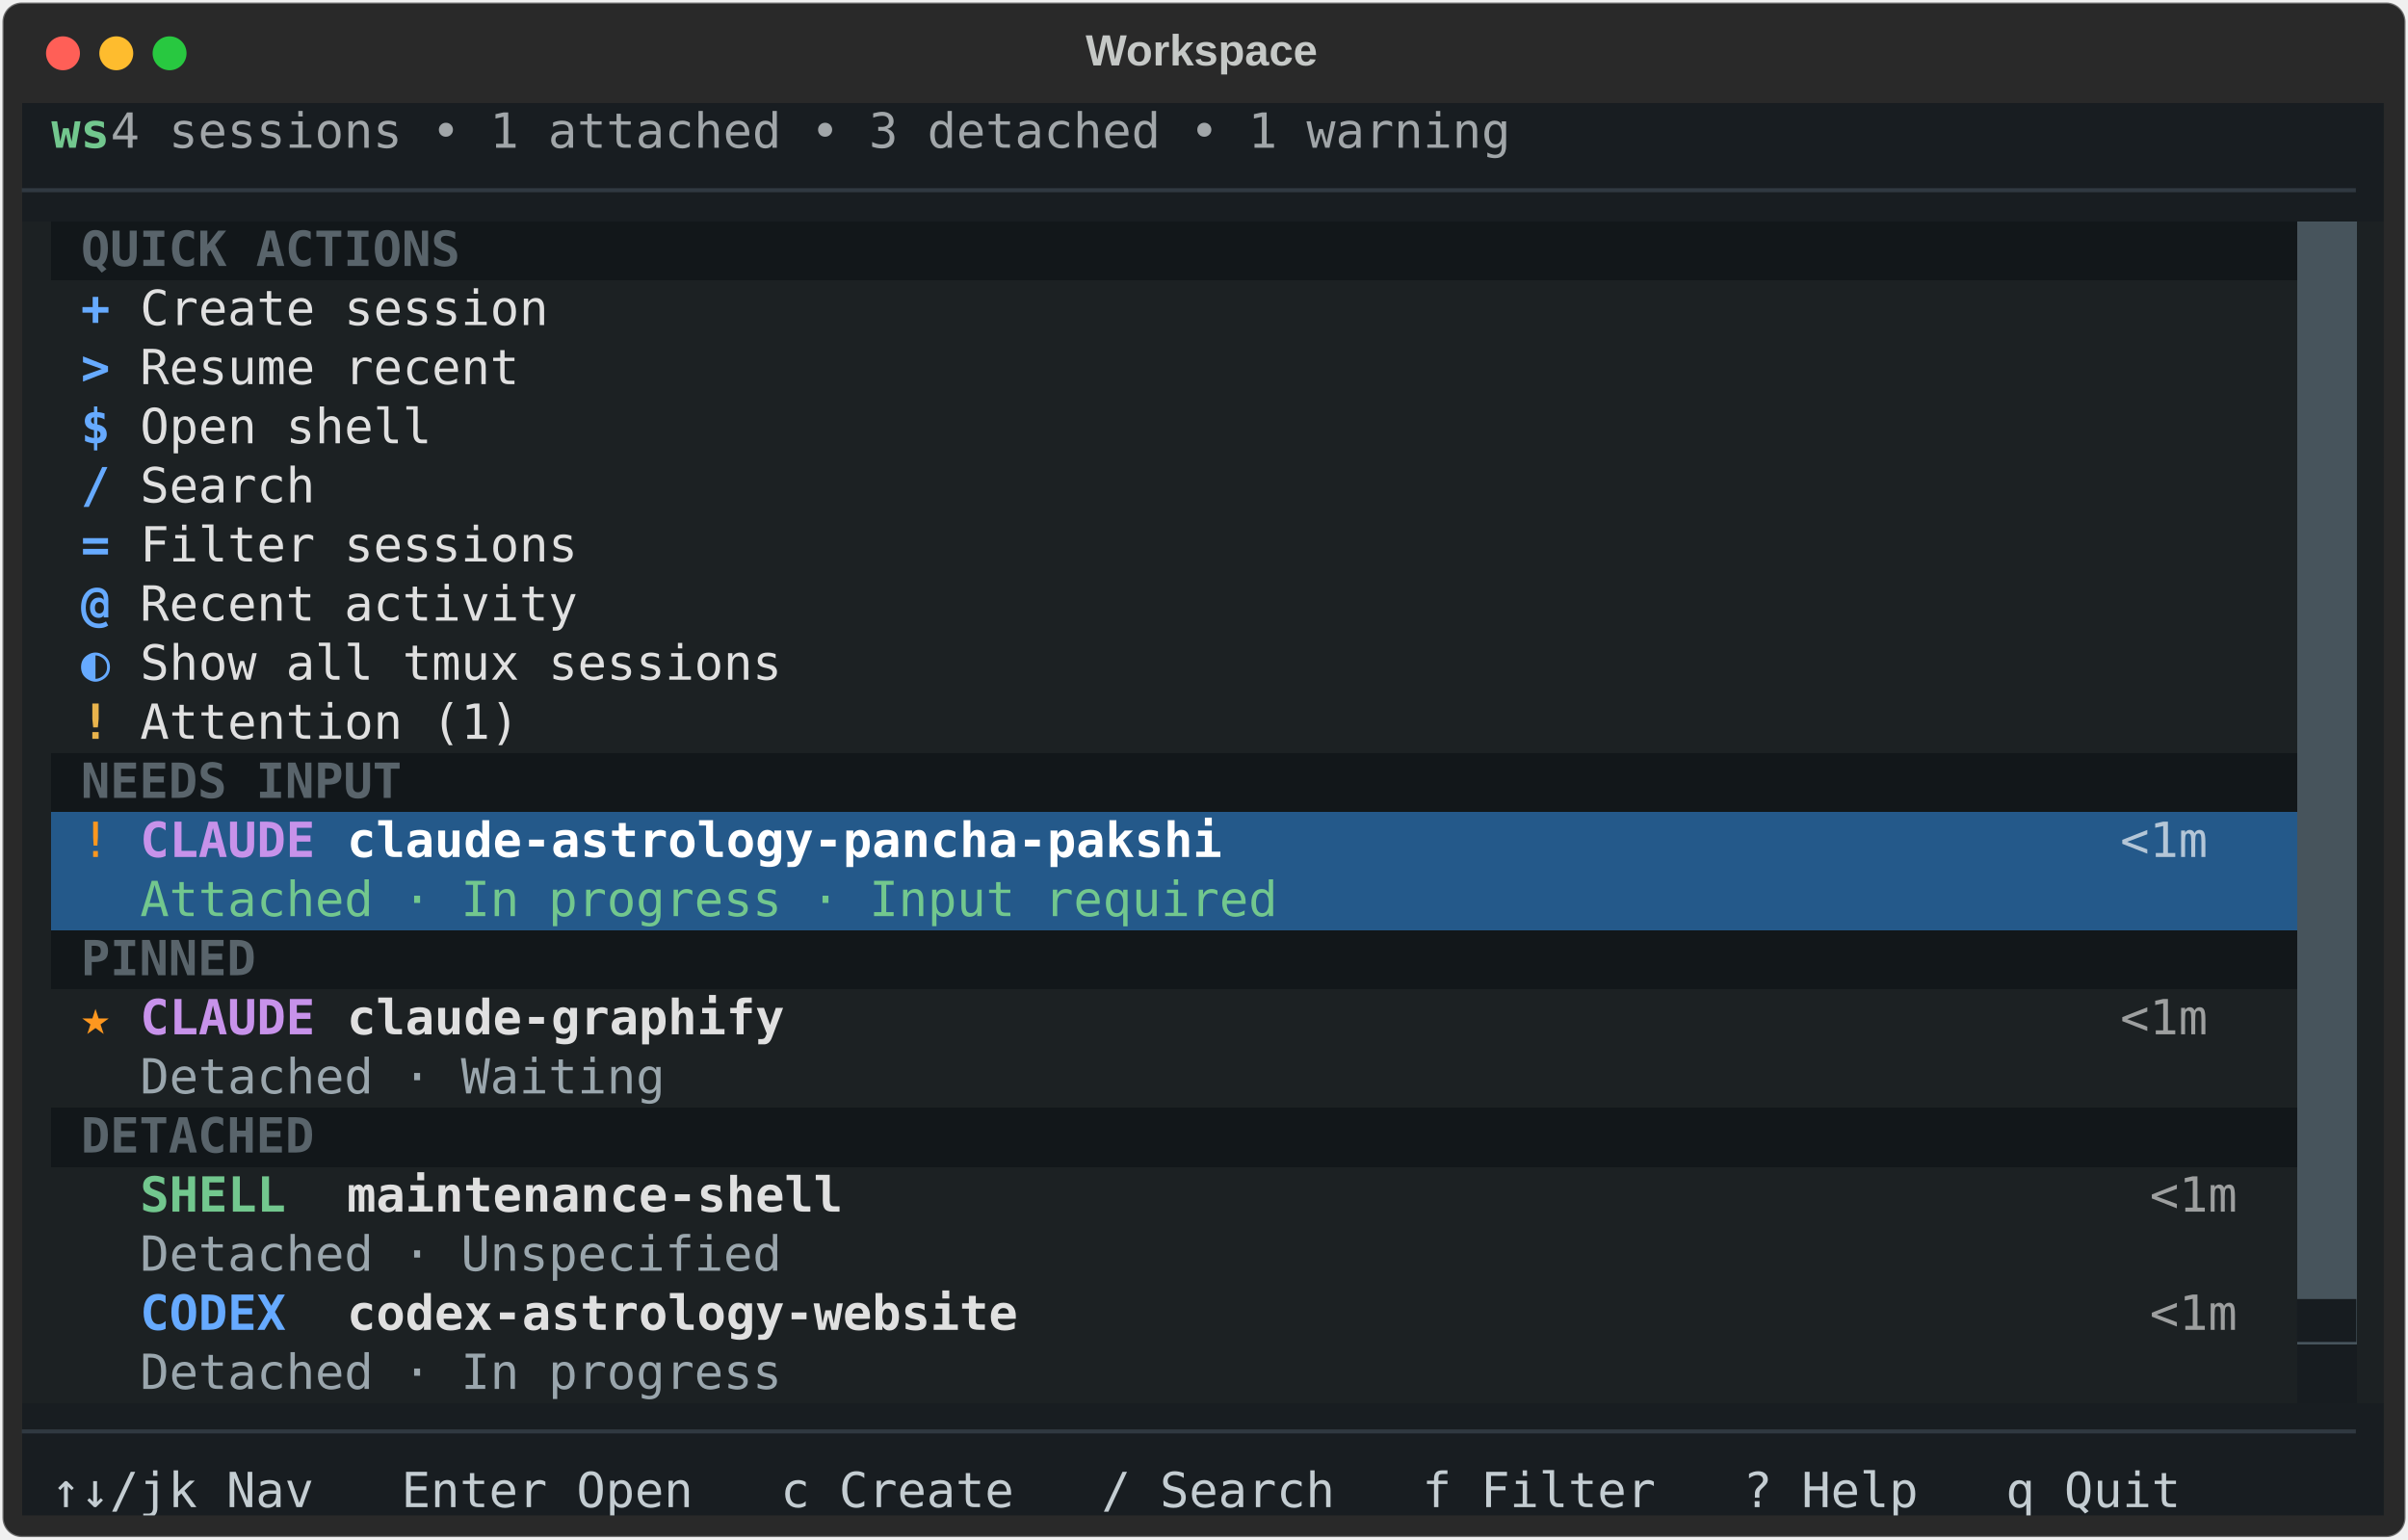
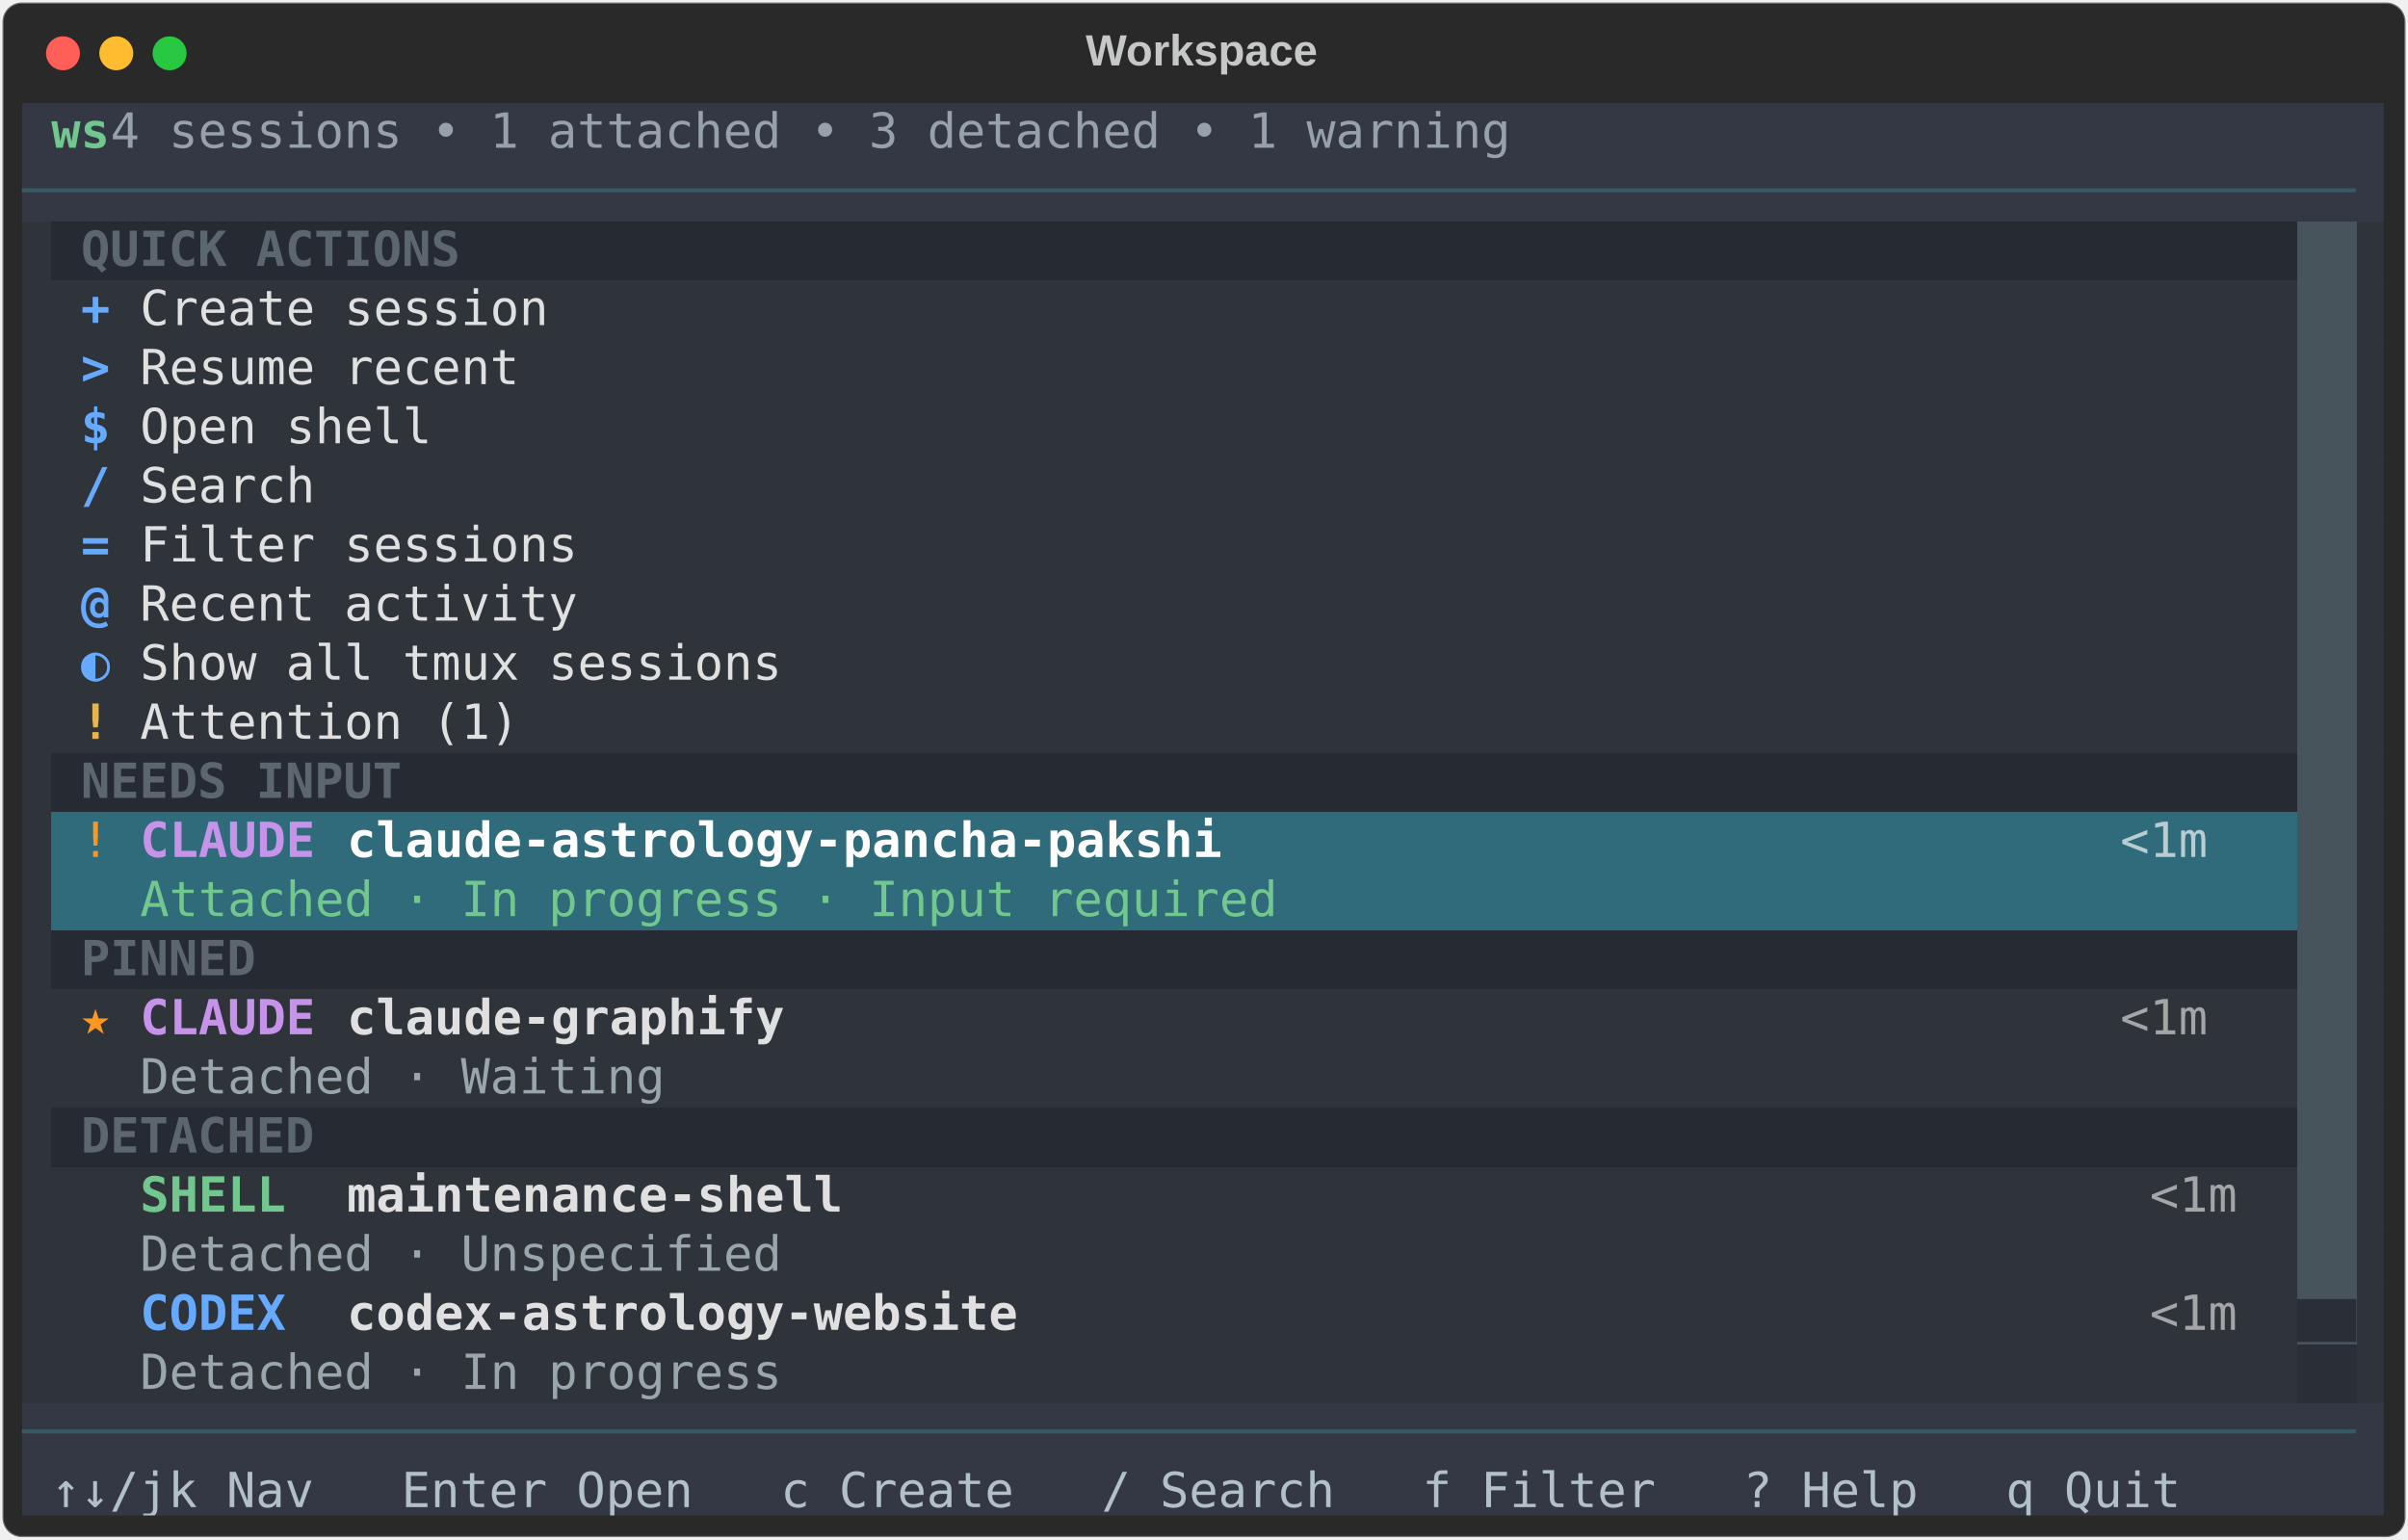
<svg xmlns="http://www.w3.org/2000/svg" class="rich-terminal" viewBox="0 0 994 635.6">
  <style>

    @font-face {
        font-family: "Fira Code";
        src: local("FiraCode-Regular"),
                url("https://cdnjs.cloudflare.com/ajax/libs/firacode/6.2.0/woff2/FiraCode-Regular.woff2") format("woff2"),
                url("https://cdnjs.cloudflare.com/ajax/libs/firacode/6.2.0/woff/FiraCode-Regular.woff") format("woff");
        font-style: normal;
        font-weight: 400;
    }
    @font-face {
        font-family: "Fira Code";
        src: local("FiraCode-Bold"),
                url("https://cdnjs.cloudflare.com/ajax/libs/firacode/6.2.0/woff2/FiraCode-Bold.woff2") format("woff2"),
                url("https://cdnjs.cloudflare.com/ajax/libs/firacode/6.2.0/woff/FiraCode-Bold.woff") format("woff");
        font-style: bold;
        font-weight: 700;
    }

    .terminal-matrix {
        font-family: Fira Code, monospace;
        font-size: 20px;
        line-height: 24.4px;
        font-variant-east-asian: full-width;
    }

    .terminal-title {
        font-size: 18px;
        font-weight: bold;
        font-family: arial;
    }

    .terminal-r1 { fill: #c5c8c6 }
.terminal-r2 { fill: #72c78e;font-weight: bold }
- .terminal-r3 { fill: #a1a6a9 }
- .terminal-r4 { fill: #303941 }
- .terminal-r5 { fill: #7e8c95 }
- .terminal-r6 { fill: #59646b;font-weight: bold }
- .terminal-r7 { fill: #1c2123 }
+ .terminal-r3 { fill: #96a1aa }
+ .terminal-r4 { fill: #355a66 }
+ .terminal-r5 { fill: #78868f }
+ .terminal-r6 { fill: #5c666f;font-weight: bold }
+ .terminal-r7 { fill: #2f333a }
.terminal-r8 { fill: #e0e0e0 }
.terminal-r9 { fill: #66aaff;font-weight: bold }
.terminal-r10 { fill: #e9b44c;font-weight: bold }
.terminal-r11 { fill: #ffffff }
.terminal-r12 { fill: #fd971f }
.terminal-r13 { fill: #c792ea;font-weight: bold }
.terminal-r14 { fill: #ffffff;font-weight: bold }
- .terminal-r15 { fill: #b4c6d7 }
+ .terminal-r15 { fill: #b8ccd1 }
.terminal-r16 { fill: #72c78e }
.terminal-r17 { fill: #e0e0e0;font-weight: bold }
- .terminal-r18 { fill: #9d9f9f }
+ .terminal-r18 { fill: #a3a5a7 }
.terminal-r19 { fill: #9aa6ad }
- .terminal-r20 { fill: #171c20 }
- .terminal-r21 { fill: #c4cdd2 }
+ .terminal-r20 { fill: #2a2e36 }
+ .terminal-r21 { fill: #b2c0c8 }
    </style>
  <defs>
    <clipPath id="terminal-clip-terminal">
      <rect x="0" y="0" width="975.0" height="584.6" />
    </clipPath>
    <clipPath id="terminal-line-0">
      <rect x="0" y="1.5" width="976" height="24.65" />
    </clipPath>
    <clipPath id="terminal-line-1">
      <rect x="0" y="25.9" width="976" height="24.65" />
    </clipPath>
    <clipPath id="terminal-line-2">
      <rect x="0" y="50.3" width="976" height="24.65" />
    </clipPath>
    <clipPath id="terminal-line-3">
      <rect x="0" y="74.7" width="976" height="24.65" />
    </clipPath>
    <clipPath id="terminal-line-4">
      <rect x="0" y="99.1" width="976" height="24.65" />
    </clipPath>
    <clipPath id="terminal-line-5">
      <rect x="0" y="123.5" width="976" height="24.65" />
    </clipPath>
    <clipPath id="terminal-line-6">
      <rect x="0" y="147.9" width="976" height="24.65" />
    </clipPath>
    <clipPath id="terminal-line-7">
      <rect x="0" y="172.3" width="976" height="24.65" />
    </clipPath>
    <clipPath id="terminal-line-8">
      <rect x="0" y="196.7" width="976" height="24.65" />
    </clipPath>
    <clipPath id="terminal-line-9">
      <rect x="0" y="221.1" width="976" height="24.65" />
    </clipPath>
    <clipPath id="terminal-line-10">
      <rect x="0" y="245.5" width="976" height="24.65" />
    </clipPath>
    <clipPath id="terminal-line-11">
      <rect x="0" y="269.9" width="976" height="24.65" />
    </clipPath>
    <clipPath id="terminal-line-12">
      <rect x="0" y="294.3" width="976" height="24.65" />
    </clipPath>
    <clipPath id="terminal-line-13">
      <rect x="0" y="318.7" width="976" height="24.65" />
    </clipPath>
    <clipPath id="terminal-line-14">
      <rect x="0" y="343.1" width="976" height="24.65" />
    </clipPath>
    <clipPath id="terminal-line-15">
      <rect x="0" y="367.5" width="976" height="24.65" />
    </clipPath>
    <clipPath id="terminal-line-16">
      <rect x="0" y="391.9" width="976" height="24.65" />
    </clipPath>
    <clipPath id="terminal-line-17">
      <rect x="0" y="416.3" width="976" height="24.65" />
    </clipPath>
    <clipPath id="terminal-line-18">
      <rect x="0" y="440.7" width="976" height="24.65" />
    </clipPath>
    <clipPath id="terminal-line-19">
      <rect x="0" y="465.1" width="976" height="24.65" />
    </clipPath>
    <clipPath id="terminal-line-20">
      <rect x="0" y="489.5" width="976" height="24.65" />
    </clipPath>
    <clipPath id="terminal-line-21">
      <rect x="0" y="513.9" width="976" height="24.65" />
    </clipPath>
    <clipPath id="terminal-line-22">
      <rect x="0" y="538.3" width="976" height="24.65" />
    </clipPath>
  </defs>
  <rect fill="#292929" stroke="rgba(255,255,255,0.35)" stroke-width="1" x="1" y="1" width="992" height="633.6" rx="8" />
  <text class="terminal-title" fill="#c5c8c6" text-anchor="middle" x="496" y="27">Workspace</text>
  <g transform="translate(26,22)">
    <circle cx="0" cy="0" r="7" fill="#ff5f57" />
    <circle cx="22" cy="0" r="7" fill="#febc2e" />
    <circle cx="44" cy="0" r="7" fill="#28c840" />
  </g>
  <g transform="translate(9, 41)" clip-path="url(#terminal-clip-terminal)">
-     <rect fill="#181d21" x="0" y="1.5" width="12.2" height="24.65" shape-rendering="crispEdges" />
-     <rect fill="#181d21" x="12.2" y="1.5" width="24.4" height="24.65" shape-rendering="crispEdges" />
-     <rect fill="#181d21" x="36.6" y="1.5" width="610" height="24.65" shape-rendering="crispEdges" />
-     <rect fill="#181d21" x="646.6" y="1.5" width="329.4" height="24.65" shape-rendering="crispEdges" />
-     <rect fill="#181d21" x="0" y="25.9" width="976" height="24.65" shape-rendering="crispEdges" />
-     <rect fill="#1c2123" x="0" y="50.3" width="12.2" height="24.65" shape-rendering="crispEdges" />
-     <rect fill="#12171a" x="12.2" y="50.3" width="12.2" height="24.65" shape-rendering="crispEdges" />
-     <rect fill="#12171a" x="24.4" y="50.3" width="158.6" height="24.65" shape-rendering="crispEdges" />
-     <rect fill="#12171a" x="183" y="50.3" width="756.4" height="24.65" shape-rendering="crispEdges" />
+     <rect fill="#333844" x="0" y="1.5" width="12.2" height="24.65" shape-rendering="crispEdges" />
+     <rect fill="#333844" x="12.2" y="1.5" width="24.4" height="24.65" shape-rendering="crispEdges" />
+     <rect fill="#333844" x="36.6" y="1.5" width="610" height="24.65" shape-rendering="crispEdges" />
+     <rect fill="#333844" x="646.6" y="1.5" width="329.4" height="24.65" shape-rendering="crispEdges" />
+     <rect fill="#333844" x="0" y="25.9" width="976" height="24.65" shape-rendering="crispEdges" />
+     <rect fill="#2f333a" x="0" y="50.3" width="12.2" height="24.65" shape-rendering="crispEdges" />
+     <rect fill="#262a32" x="12.2" y="50.3" width="12.2" height="24.65" shape-rendering="crispEdges" />
+     <rect fill="#262a32" x="24.4" y="50.3" width="158.6" height="24.65" shape-rendering="crispEdges" />
+     <rect fill="#262a32" x="183" y="50.3" width="756.4" height="24.65" shape-rendering="crispEdges" />
    <rect fill="#47545c" x="939.4" y="50.3" width="24.4" height="24.65" shape-rendering="crispEdges" />
-     <rect fill="#1c2123" x="963.8" y="50.3" width="12.2" height="24.65" shape-rendering="crispEdges" />
-     <rect fill="#1c2123" x="0" y="74.7" width="12.2" height="24.65" shape-rendering="crispEdges" />
-     <rect fill="#1c2123" x="12.2" y="74.7" width="12.2" height="24.65" shape-rendering="crispEdges" />
-     <rect fill="#1c2123" x="24.4" y="74.7" width="24.4" height="24.65" shape-rendering="crispEdges" />
-     <rect fill="#1c2123" x="48.8" y="74.7" width="170.8" height="24.65" shape-rendering="crispEdges" />
-     <rect fill="#1c2123" x="219.6" y="74.7" width="719.8" height="24.65" shape-rendering="crispEdges" />
+     <rect fill="#2f333a" x="963.8" y="50.3" width="12.2" height="24.65" shape-rendering="crispEdges" />
+     <rect fill="#2f333a" x="0" y="74.7" width="12.2" height="24.65" shape-rendering="crispEdges" />
+     <rect fill="#2f333a" x="12.2" y="74.7" width="12.2" height="24.65" shape-rendering="crispEdges" />
+     <rect fill="#2f333a" x="24.4" y="74.7" width="24.4" height="24.65" shape-rendering="crispEdges" />
+     <rect fill="#2f333a" x="48.8" y="74.7" width="170.8" height="24.65" shape-rendering="crispEdges" />
+     <rect fill="#2f333a" x="219.6" y="74.7" width="719.8" height="24.65" shape-rendering="crispEdges" />
    <rect fill="#47545c" x="939.4" y="74.7" width="24.4" height="24.65" shape-rendering="crispEdges" />
-     <rect fill="#1c2123" x="963.8" y="74.7" width="12.2" height="24.65" shape-rendering="crispEdges" />
-     <rect fill="#1c2123" x="0" y="99.1" width="12.2" height="24.65" shape-rendering="crispEdges" />
-     <rect fill="#1c2123" x="12.2" y="99.1" width="12.2" height="24.65" shape-rendering="crispEdges" />
-     <rect fill="#1c2123" x="24.4" y="99.1" width="24.4" height="24.65" shape-rendering="crispEdges" />
-     <rect fill="#1c2123" x="48.8" y="99.1" width="158.6" height="24.65" shape-rendering="crispEdges" />
-     <rect fill="#1c2123" x="207.4" y="99.1" width="732" height="24.65" shape-rendering="crispEdges" />
+     <rect fill="#2f333a" x="963.8" y="74.7" width="12.2" height="24.65" shape-rendering="crispEdges" />
+     <rect fill="#2f333a" x="0" y="99.1" width="12.2" height="24.65" shape-rendering="crispEdges" />
+     <rect fill="#2f333a" x="12.2" y="99.1" width="12.2" height="24.65" shape-rendering="crispEdges" />
+     <rect fill="#2f333a" x="24.4" y="99.1" width="24.4" height="24.65" shape-rendering="crispEdges" />
+     <rect fill="#2f333a" x="48.8" y="99.1" width="158.6" height="24.65" shape-rendering="crispEdges" />
+     <rect fill="#2f333a" x="207.4" y="99.1" width="732" height="24.65" shape-rendering="crispEdges" />
    <rect fill="#47545c" x="939.4" y="99.1" width="24.4" height="24.65" shape-rendering="crispEdges" />
-     <rect fill="#1c2123" x="963.8" y="99.1" width="12.2" height="24.65" shape-rendering="crispEdges" />
-     <rect fill="#1c2123" x="0" y="123.5" width="12.2" height="24.65" shape-rendering="crispEdges" />
-     <rect fill="#1c2123" x="12.2" y="123.5" width="12.2" height="24.65" shape-rendering="crispEdges" />
-     <rect fill="#1c2123" x="24.4" y="123.5" width="24.4" height="24.65" shape-rendering="crispEdges" />
-     <rect fill="#1c2123" x="48.8" y="123.5" width="122" height="24.65" shape-rendering="crispEdges" />
-     <rect fill="#1c2123" x="170.8" y="123.5" width="768.6" height="24.65" shape-rendering="crispEdges" />
+     <rect fill="#2f333a" x="963.8" y="99.1" width="12.2" height="24.65" shape-rendering="crispEdges" />
+     <rect fill="#2f333a" x="0" y="123.5" width="12.2" height="24.65" shape-rendering="crispEdges" />
+     <rect fill="#2f333a" x="12.2" y="123.5" width="12.2" height="24.65" shape-rendering="crispEdges" />
+     <rect fill="#2f333a" x="24.4" y="123.5" width="24.4" height="24.65" shape-rendering="crispEdges" />
+     <rect fill="#2f333a" x="48.8" y="123.5" width="122" height="24.65" shape-rendering="crispEdges" />
+     <rect fill="#2f333a" x="170.8" y="123.5" width="768.6" height="24.65" shape-rendering="crispEdges" />
    <rect fill="#47545c" x="939.4" y="123.5" width="24.4" height="24.65" shape-rendering="crispEdges" />
-     <rect fill="#1c2123" x="963.8" y="123.5" width="12.2" height="24.65" shape-rendering="crispEdges" />
-     <rect fill="#1c2123" x="0" y="147.9" width="12.2" height="24.65" shape-rendering="crispEdges" />
-     <rect fill="#1c2123" x="12.2" y="147.9" width="12.2" height="24.65" shape-rendering="crispEdges" />
-     <rect fill="#1c2123" x="24.4" y="147.9" width="24.4" height="24.65" shape-rendering="crispEdges" />
-     <rect fill="#1c2123" x="48.8" y="147.9" width="73.2" height="24.65" shape-rendering="crispEdges" />
-     <rect fill="#1c2123" x="122" y="147.9" width="817.4" height="24.65" shape-rendering="crispEdges" />
+     <rect fill="#2f333a" x="963.8" y="123.5" width="12.2" height="24.65" shape-rendering="crispEdges" />
+     <rect fill="#2f333a" x="0" y="147.9" width="12.2" height="24.65" shape-rendering="crispEdges" />
+     <rect fill="#2f333a" x="12.2" y="147.9" width="12.2" height="24.65" shape-rendering="crispEdges" />
+     <rect fill="#2f333a" x="24.4" y="147.9" width="24.4" height="24.65" shape-rendering="crispEdges" />
+     <rect fill="#2f333a" x="48.8" y="147.9" width="73.2" height="24.65" shape-rendering="crispEdges" />
+     <rect fill="#2f333a" x="122" y="147.9" width="817.4" height="24.65" shape-rendering="crispEdges" />
    <rect fill="#47545c" x="939.4" y="147.9" width="24.4" height="24.65" shape-rendering="crispEdges" />
-     <rect fill="#1c2123" x="963.8" y="147.9" width="12.2" height="24.65" shape-rendering="crispEdges" />
-     <rect fill="#1c2123" x="0" y="172.3" width="12.2" height="24.65" shape-rendering="crispEdges" />
-     <rect fill="#1c2123" x="12.2" y="172.3" width="12.2" height="24.65" shape-rendering="crispEdges" />
-     <rect fill="#1c2123" x="24.4" y="172.3" width="24.4" height="24.65" shape-rendering="crispEdges" />
-     <rect fill="#1c2123" x="48.8" y="172.3" width="183" height="24.65" shape-rendering="crispEdges" />
-     <rect fill="#1c2123" x="231.8" y="172.3" width="707.6" height="24.65" shape-rendering="crispEdges" />
+     <rect fill="#2f333a" x="963.8" y="147.9" width="12.2" height="24.65" shape-rendering="crispEdges" />
+     <rect fill="#2f333a" x="0" y="172.3" width="12.2" height="24.65" shape-rendering="crispEdges" />
+     <rect fill="#2f333a" x="12.2" y="172.3" width="12.2" height="24.65" shape-rendering="crispEdges" />
+     <rect fill="#2f333a" x="24.4" y="172.3" width="24.4" height="24.65" shape-rendering="crispEdges" />
+     <rect fill="#2f333a" x="48.8" y="172.3" width="183" height="24.65" shape-rendering="crispEdges" />
+     <rect fill="#2f333a" x="231.8" y="172.3" width="707.6" height="24.65" shape-rendering="crispEdges" />
    <rect fill="#47545c" x="939.4" y="172.3" width="24.4" height="24.65" shape-rendering="crispEdges" />
-     <rect fill="#1c2123" x="963.8" y="172.3" width="12.2" height="24.65" shape-rendering="crispEdges" />
-     <rect fill="#1c2123" x="0" y="196.7" width="12.2" height="24.65" shape-rendering="crispEdges" />
-     <rect fill="#1c2123" x="12.2" y="196.7" width="12.2" height="24.65" shape-rendering="crispEdges" />
-     <rect fill="#1c2123" x="24.4" y="196.7" width="24.4" height="24.65" shape-rendering="crispEdges" />
-     <rect fill="#1c2123" x="48.8" y="196.7" width="183" height="24.65" shape-rendering="crispEdges" />
-     <rect fill="#1c2123" x="231.8" y="196.7" width="707.6" height="24.65" shape-rendering="crispEdges" />
+     <rect fill="#2f333a" x="963.8" y="172.3" width="12.2" height="24.65" shape-rendering="crispEdges" />
+     <rect fill="#2f333a" x="0" y="196.7" width="12.2" height="24.65" shape-rendering="crispEdges" />
+     <rect fill="#2f333a" x="12.2" y="196.7" width="12.2" height="24.65" shape-rendering="crispEdges" />
+     <rect fill="#2f333a" x="24.4" y="196.7" width="24.4" height="24.65" shape-rendering="crispEdges" />
+     <rect fill="#2f333a" x="48.8" y="196.7" width="183" height="24.65" shape-rendering="crispEdges" />
+     <rect fill="#2f333a" x="231.8" y="196.7" width="707.6" height="24.65" shape-rendering="crispEdges" />
    <rect fill="#47545c" x="939.4" y="196.7" width="24.4" height="24.65" shape-rendering="crispEdges" />
-     <rect fill="#1c2123" x="963.8" y="196.7" width="12.2" height="24.65" shape-rendering="crispEdges" />
-     <rect fill="#1c2123" x="0" y="221.1" width="12.2" height="24.65" shape-rendering="crispEdges" />
-     <rect fill="#1c2123" x="12.2" y="221.1" width="12.2" height="24.65" shape-rendering="crispEdges" />
-     <rect fill="#1c2123" x="24.4" y="221.1" width="24.4" height="24.65" shape-rendering="crispEdges" />
-     <rect fill="#1c2123" x="48.8" y="221.1" width="268.4" height="24.65" shape-rendering="crispEdges" />
-     <rect fill="#1c2123" x="317.2" y="221.1" width="622.2" height="24.65" shape-rendering="crispEdges" />
+     <rect fill="#2f333a" x="963.8" y="196.7" width="12.2" height="24.65" shape-rendering="crispEdges" />
+     <rect fill="#2f333a" x="0" y="221.1" width="12.2" height="24.65" shape-rendering="crispEdges" />
+     <rect fill="#2f333a" x="12.2" y="221.1" width="12.2" height="24.65" shape-rendering="crispEdges" />
+     <rect fill="#2f333a" x="24.4" y="221.1" width="24.4" height="24.65" shape-rendering="crispEdges" />
+     <rect fill="#2f333a" x="48.8" y="221.1" width="268.4" height="24.65" shape-rendering="crispEdges" />
+     <rect fill="#2f333a" x="317.2" y="221.1" width="622.2" height="24.65" shape-rendering="crispEdges" />
    <rect fill="#47545c" x="939.4" y="221.1" width="24.4" height="24.65" shape-rendering="crispEdges" />
-     <rect fill="#1c2123" x="963.8" y="221.1" width="12.2" height="24.65" shape-rendering="crispEdges" />
-     <rect fill="#1c2123" x="0" y="245.5" width="12.2" height="24.65" shape-rendering="crispEdges" />
-     <rect fill="#1c2123" x="12.2" y="245.5" width="12.2" height="24.65" shape-rendering="crispEdges" />
-     <rect fill="#1c2123" x="24.4" y="245.5" width="24.4" height="24.65" shape-rendering="crispEdges" />
-     <rect fill="#1c2123" x="48.8" y="245.5" width="158.6" height="24.65" shape-rendering="crispEdges" />
-     <rect fill="#1c2123" x="207.4" y="245.5" width="732" height="24.65" shape-rendering="crispEdges" />
+     <rect fill="#2f333a" x="963.8" y="221.1" width="12.2" height="24.65" shape-rendering="crispEdges" />
+     <rect fill="#2f333a" x="0" y="245.5" width="12.2" height="24.65" shape-rendering="crispEdges" />
+     <rect fill="#2f333a" x="12.2" y="245.5" width="12.2" height="24.65" shape-rendering="crispEdges" />
+     <rect fill="#2f333a" x="24.4" y="245.5" width="24.4" height="24.65" shape-rendering="crispEdges" />
+     <rect fill="#2f333a" x="48.8" y="245.5" width="158.6" height="24.65" shape-rendering="crispEdges" />
+     <rect fill="#2f333a" x="207.4" y="245.5" width="732" height="24.65" shape-rendering="crispEdges" />
    <rect fill="#47545c" x="939.4" y="245.5" width="24.4" height="24.65" shape-rendering="crispEdges" />
-     <rect fill="#1c2123" x="963.8" y="245.5" width="12.2" height="24.65" shape-rendering="crispEdges" />
-     <rect fill="#1c2123" x="0" y="269.9" width="12.2" height="24.65" shape-rendering="crispEdges" />
-     <rect fill="#12171a" x="12.2" y="269.9" width="12.2" height="24.65" shape-rendering="crispEdges" />
-     <rect fill="#12171a" x="24.4" y="269.9" width="134.2" height="24.65" shape-rendering="crispEdges" />
-     <rect fill="#12171a" x="158.6" y="269.9" width="780.8" height="24.65" shape-rendering="crispEdges" />
+     <rect fill="#2f333a" x="963.8" y="245.5" width="12.2" height="24.65" shape-rendering="crispEdges" />
+     <rect fill="#2f333a" x="0" y="269.9" width="12.2" height="24.65" shape-rendering="crispEdges" />
+     <rect fill="#262a32" x="12.2" y="269.9" width="12.2" height="24.65" shape-rendering="crispEdges" />
+     <rect fill="#262a32" x="24.4" y="269.9" width="134.2" height="24.65" shape-rendering="crispEdges" />
+     <rect fill="#262a32" x="158.6" y="269.9" width="780.8" height="24.65" shape-rendering="crispEdges" />
    <rect fill="#47545c" x="939.4" y="269.9" width="24.4" height="24.65" shape-rendering="crispEdges" />
-     <rect fill="#1c2123" x="963.8" y="269.9" width="12.2" height="24.65" shape-rendering="crispEdges" />
-     <rect fill="#1c2123" x="0" y="294.3" width="12.2" height="24.65" shape-rendering="crispEdges" />
-     <rect fill="#24598a" x="12.2" y="294.3" width="12.2" height="24.65" shape-rendering="crispEdges" />
-     <rect fill="#24598a" x="24.4" y="294.3" width="24.4" height="24.65" shape-rendering="crispEdges" />
-     <rect fill="#24598a" x="48.8" y="294.3" width="85.4" height="24.65" shape-rendering="crispEdges" />
-     <rect fill="#24598a" x="134.2" y="294.3" width="732" height="24.65" shape-rendering="crispEdges" />
-     <rect fill="#24598a" x="866.2" y="294.3" width="36.6" height="24.65" shape-rendering="crispEdges" />
-     <rect fill="#24598a" x="902.8" y="294.3" width="36.6" height="24.65" shape-rendering="crispEdges" />
+     <rect fill="#2f333a" x="963.8" y="269.9" width="12.2" height="24.65" shape-rendering="crispEdges" />
+     <rect fill="#2f333a" x="0" y="294.3" width="12.2" height="24.65" shape-rendering="crispEdges" />
+     <rect fill="#2f6b7a" x="12.2" y="294.3" width="12.2" height="24.65" shape-rendering="crispEdges" />
+     <rect fill="#2f6b7a" x="24.4" y="294.3" width="24.4" height="24.65" shape-rendering="crispEdges" />
+     <rect fill="#2f6b7a" x="48.8" y="294.3" width="85.4" height="24.65" shape-rendering="crispEdges" />
+     <rect fill="#2f6b7a" x="134.2" y="294.3" width="732" height="24.65" shape-rendering="crispEdges" />
+     <rect fill="#2f6b7a" x="866.2" y="294.3" width="36.6" height="24.65" shape-rendering="crispEdges" />
+     <rect fill="#2f6b7a" x="902.8" y="294.3" width="36.6" height="24.65" shape-rendering="crispEdges" />
    <rect fill="#47545c" x="939.4" y="294.3" width="24.4" height="24.65" shape-rendering="crispEdges" />
-     <rect fill="#1c2123" x="963.8" y="294.3" width="12.2" height="24.65" shape-rendering="crispEdges" />
-     <rect fill="#1c2123" x="0" y="318.7" width="12.2" height="24.65" shape-rendering="crispEdges" />
-     <rect fill="#24598a" x="12.2" y="318.7" width="12.2" height="24.65" shape-rendering="crispEdges" />
-     <rect fill="#24598a" x="24.4" y="318.7" width="24.4" height="24.65" shape-rendering="crispEdges" />
-     <rect fill="#24598a" x="48.8" y="318.7" width="475.8" height="24.65" shape-rendering="crispEdges" />
-     <rect fill="#24598a" x="524.6" y="318.7" width="414.8" height="24.65" shape-rendering="crispEdges" />
+     <rect fill="#2f333a" x="963.8" y="294.3" width="12.2" height="24.65" shape-rendering="crispEdges" />
+     <rect fill="#2f333a" x="0" y="318.7" width="12.2" height="24.65" shape-rendering="crispEdges" />
+     <rect fill="#2f6b7a" x="12.2" y="318.7" width="12.2" height="24.65" shape-rendering="crispEdges" />
+     <rect fill="#2f6b7a" x="24.4" y="318.7" width="24.4" height="24.65" shape-rendering="crispEdges" />
+     <rect fill="#2f6b7a" x="48.8" y="318.7" width="475.8" height="24.65" shape-rendering="crispEdges" />
+     <rect fill="#2f6b7a" x="524.6" y="318.7" width="414.8" height="24.65" shape-rendering="crispEdges" />
    <rect fill="#47545c" x="939.4" y="318.7" width="24.4" height="24.65" shape-rendering="crispEdges" />
-     <rect fill="#1c2123" x="963.8" y="318.7" width="12.2" height="24.65" shape-rendering="crispEdges" />
-     <rect fill="#1c2123" x="0" y="343.1" width="12.2" height="24.65" shape-rendering="crispEdges" />
-     <rect fill="#12171a" x="12.2" y="343.1" width="12.2" height="24.65" shape-rendering="crispEdges" />
-     <rect fill="#12171a" x="24.4" y="343.1" width="73.2" height="24.65" shape-rendering="crispEdges" />
-     <rect fill="#12171a" x="97.6" y="343.1" width="841.8" height="24.65" shape-rendering="crispEdges" />
+     <rect fill="#2f333a" x="963.8" y="318.7" width="12.2" height="24.65" shape-rendering="crispEdges" />
+     <rect fill="#2f333a" x="0" y="343.1" width="12.2" height="24.65" shape-rendering="crispEdges" />
+     <rect fill="#262a32" x="12.2" y="343.1" width="12.2" height="24.65" shape-rendering="crispEdges" />
+     <rect fill="#262a32" x="24.4" y="343.1" width="73.2" height="24.65" shape-rendering="crispEdges" />
+     <rect fill="#262a32" x="97.6" y="343.1" width="841.8" height="24.65" shape-rendering="crispEdges" />
    <rect fill="#47545c" x="939.4" y="343.1" width="24.4" height="24.65" shape-rendering="crispEdges" />
-     <rect fill="#1c2123" x="963.8" y="343.1" width="12.2" height="24.65" shape-rendering="crispEdges" />
-     <rect fill="#1c2123" x="0" y="367.5" width="12.2" height="24.65" shape-rendering="crispEdges" />
-     <rect fill="#1c2123" x="12.2" y="367.5" width="12.2" height="24.65" shape-rendering="crispEdges" />
-     <rect fill="#1c2123" x="24.4" y="367.5" width="24.4" height="24.65" shape-rendering="crispEdges" />
-     <rect fill="#1c2123" x="48.8" y="367.5" width="85.4" height="24.65" shape-rendering="crispEdges" />
-     <rect fill="#1c2123" x="134.2" y="367.5" width="732" height="24.65" shape-rendering="crispEdges" />
-     <rect fill="#1c2123" x="866.2" y="367.5" width="36.6" height="24.65" shape-rendering="crispEdges" />
-     <rect fill="#1c2123" x="902.8" y="367.5" width="36.6" height="24.65" shape-rendering="crispEdges" />
+     <rect fill="#2f333a" x="963.8" y="343.1" width="12.2" height="24.65" shape-rendering="crispEdges" />
+     <rect fill="#2f333a" x="0" y="367.5" width="12.2" height="24.65" shape-rendering="crispEdges" />
+     <rect fill="#2f333a" x="12.2" y="367.5" width="12.2" height="24.65" shape-rendering="crispEdges" />
+     <rect fill="#2f333a" x="24.4" y="367.5" width="24.4" height="24.65" shape-rendering="crispEdges" />
+     <rect fill="#2f333a" x="48.8" y="367.5" width="85.4" height="24.65" shape-rendering="crispEdges" />
+     <rect fill="#2f333a" x="134.2" y="367.5" width="732" height="24.65" shape-rendering="crispEdges" />
+     <rect fill="#2f333a" x="866.2" y="367.5" width="36.6" height="24.65" shape-rendering="crispEdges" />
+     <rect fill="#2f333a" x="902.8" y="367.5" width="36.6" height="24.65" shape-rendering="crispEdges" />
    <rect fill="#47545c" x="939.4" y="367.5" width="24.4" height="24.65" shape-rendering="crispEdges" />
-     <rect fill="#1c2123" x="963.8" y="367.5" width="12.2" height="24.65" shape-rendering="crispEdges" />
-     <rect fill="#1c2123" x="0" y="391.9" width="12.2" height="24.65" shape-rendering="crispEdges" />
-     <rect fill="#1c2123" x="12.2" y="391.9" width="12.2" height="24.65" shape-rendering="crispEdges" />
-     <rect fill="#1c2123" x="24.4" y="391.9" width="24.4" height="24.65" shape-rendering="crispEdges" />
-     <rect fill="#1c2123" x="48.8" y="391.9" width="219.6" height="24.65" shape-rendering="crispEdges" />
-     <rect fill="#1c2123" x="268.4" y="391.9" width="671" height="24.65" shape-rendering="crispEdges" />
+     <rect fill="#2f333a" x="963.8" y="367.5" width="12.2" height="24.65" shape-rendering="crispEdges" />
+     <rect fill="#2f333a" x="0" y="391.9" width="12.2" height="24.65" shape-rendering="crispEdges" />
+     <rect fill="#2f333a" x="12.2" y="391.9" width="12.2" height="24.65" shape-rendering="crispEdges" />
+     <rect fill="#2f333a" x="24.4" y="391.9" width="24.4" height="24.65" shape-rendering="crispEdges" />
+     <rect fill="#2f333a" x="48.8" y="391.9" width="219.6" height="24.65" shape-rendering="crispEdges" />
+     <rect fill="#2f333a" x="268.4" y="391.9" width="671" height="24.65" shape-rendering="crispEdges" />
    <rect fill="#47545c" x="939.4" y="391.9" width="24.4" height="24.65" shape-rendering="crispEdges" />
-     <rect fill="#1c2123" x="963.8" y="391.9" width="12.2" height="24.65" shape-rendering="crispEdges" />
-     <rect fill="#1c2123" x="0" y="416.3" width="12.2" height="24.65" shape-rendering="crispEdges" />
-     <rect fill="#12171a" x="12.2" y="416.3" width="12.2" height="24.65" shape-rendering="crispEdges" />
-     <rect fill="#12171a" x="24.4" y="416.3" width="97.6" height="24.65" shape-rendering="crispEdges" />
-     <rect fill="#12171a" x="122" y="416.3" width="817.4" height="24.65" shape-rendering="crispEdges" />
+     <rect fill="#2f333a" x="963.8" y="391.9" width="12.2" height="24.65" shape-rendering="crispEdges" />
+     <rect fill="#2f333a" x="0" y="416.3" width="12.2" height="24.65" shape-rendering="crispEdges" />
+     <rect fill="#262a32" x="12.2" y="416.3" width="12.2" height="24.65" shape-rendering="crispEdges" />
+     <rect fill="#262a32" x="24.4" y="416.3" width="97.6" height="24.65" shape-rendering="crispEdges" />
+     <rect fill="#262a32" x="122" y="416.3" width="817.4" height="24.65" shape-rendering="crispEdges" />
    <rect fill="#47545c" x="939.4" y="416.3" width="24.4" height="24.65" shape-rendering="crispEdges" />
-     <rect fill="#1c2123" x="963.8" y="416.3" width="12.2" height="24.65" shape-rendering="crispEdges" />
-     <rect fill="#1c2123" x="0" y="440.7" width="12.2" height="24.65" shape-rendering="crispEdges" />
-     <rect fill="#1c2123" x="12.2" y="440.7" width="12.2" height="24.65" shape-rendering="crispEdges" />
-     <rect fill="#1c2123" x="24.4" y="440.7" width="24.4" height="24.65" shape-rendering="crispEdges" />
-     <rect fill="#1c2123" x="48.8" y="440.7" width="85.4" height="24.65" shape-rendering="crispEdges" />
-     <rect fill="#1c2123" x="134.2" y="440.7" width="744.2" height="24.65" shape-rendering="crispEdges" />
-     <rect fill="#1c2123" x="878.4" y="440.7" width="36.6" height="24.65" shape-rendering="crispEdges" />
-     <rect fill="#1c2123" x="915" y="440.7" width="24.4" height="24.65" shape-rendering="crispEdges" />
+     <rect fill="#2f333a" x="963.8" y="416.3" width="12.2" height="24.65" shape-rendering="crispEdges" />
+     <rect fill="#2f333a" x="0" y="440.7" width="12.2" height="24.65" shape-rendering="crispEdges" />
+     <rect fill="#2f333a" x="12.2" y="440.7" width="12.2" height="24.65" shape-rendering="crispEdges" />
+     <rect fill="#2f333a" x="24.4" y="440.7" width="24.4" height="24.65" shape-rendering="crispEdges" />
+     <rect fill="#2f333a" x="48.8" y="440.7" width="85.4" height="24.65" shape-rendering="crispEdges" />
+     <rect fill="#2f333a" x="134.2" y="440.7" width="744.2" height="24.65" shape-rendering="crispEdges" />
+     <rect fill="#2f333a" x="878.4" y="440.7" width="36.6" height="24.65" shape-rendering="crispEdges" />
+     <rect fill="#2f333a" x="915" y="440.7" width="24.4" height="24.65" shape-rendering="crispEdges" />
    <rect fill="#47545c" x="939.4" y="440.7" width="24.4" height="24.65" shape-rendering="crispEdges" />
-     <rect fill="#1c2123" x="963.8" y="440.7" width="12.2" height="24.65" shape-rendering="crispEdges" />
-     <rect fill="#1c2123" x="0" y="465.1" width="12.2" height="24.65" shape-rendering="crispEdges" />
-     <rect fill="#1c2123" x="12.2" y="465.1" width="12.2" height="24.65" shape-rendering="crispEdges" />
-     <rect fill="#1c2123" x="24.4" y="465.1" width="24.4" height="24.65" shape-rendering="crispEdges" />
-     <rect fill="#1c2123" x="48.8" y="465.1" width="268.4" height="24.65" shape-rendering="crispEdges" />
-     <rect fill="#1c2123" x="317.2" y="465.1" width="622.2" height="24.65" shape-rendering="crispEdges" />
+     <rect fill="#2f333a" x="963.8" y="440.7" width="12.2" height="24.65" shape-rendering="crispEdges" />
+     <rect fill="#2f333a" x="0" y="465.1" width="12.2" height="24.65" shape-rendering="crispEdges" />
+     <rect fill="#2f333a" x="12.2" y="465.1" width="12.2" height="24.65" shape-rendering="crispEdges" />
+     <rect fill="#2f333a" x="24.4" y="465.1" width="24.4" height="24.65" shape-rendering="crispEdges" />
+     <rect fill="#2f333a" x="48.8" y="465.1" width="268.4" height="24.65" shape-rendering="crispEdges" />
+     <rect fill="#2f333a" x="317.2" y="465.1" width="622.2" height="24.65" shape-rendering="crispEdges" />
    <rect fill="#47545c" x="939.4" y="465.1" width="24.4" height="24.65" shape-rendering="crispEdges" />
-     <rect fill="#1c2123" x="963.8" y="465.1" width="12.2" height="24.65" shape-rendering="crispEdges" />
-     <rect fill="#1c2123" x="0" y="489.5" width="12.2" height="24.65" shape-rendering="crispEdges" />
-     <rect fill="#1c2123" x="12.2" y="489.5" width="12.2" height="24.65" shape-rendering="crispEdges" />
-     <rect fill="#1c2123" x="24.4" y="489.5" width="24.4" height="24.65" shape-rendering="crispEdges" />
-     <rect fill="#1c2123" x="48.8" y="489.5" width="85.4" height="24.65" shape-rendering="crispEdges" />
-     <rect fill="#1c2123" x="134.2" y="489.5" width="744.2" height="24.65" shape-rendering="crispEdges" />
-     <rect fill="#1c2123" x="878.4" y="489.5" width="36.6" height="24.65" shape-rendering="crispEdges" />
-     <rect fill="#1c2123" x="915" y="489.5" width="24.4" height="24.65" shape-rendering="crispEdges" />
+     <rect fill="#2f333a" x="963.8" y="465.1" width="12.2" height="24.65" shape-rendering="crispEdges" />
+     <rect fill="#2f333a" x="0" y="489.5" width="12.2" height="24.65" shape-rendering="crispEdges" />
+     <rect fill="#2f333a" x="12.2" y="489.5" width="12.2" height="24.65" shape-rendering="crispEdges" />
+     <rect fill="#2f333a" x="24.4" y="489.5" width="24.4" height="24.65" shape-rendering="crispEdges" />
+     <rect fill="#2f333a" x="48.8" y="489.5" width="85.4" height="24.65" shape-rendering="crispEdges" />
+     <rect fill="#2f333a" x="134.2" y="489.5" width="744.2" height="24.65" shape-rendering="crispEdges" />
+     <rect fill="#2f333a" x="878.4" y="489.5" width="36.6" height="24.65" shape-rendering="crispEdges" />
+     <rect fill="#2f333a" x="915" y="489.5" width="24.4" height="24.65" shape-rendering="crispEdges" />
    <rect fill="#47545c" x="939.4" y="489.5" width="24.4" height="24.65" shape-rendering="crispEdges" />
-     <rect fill="#1c2123" x="963.8" y="489.5" width="12.2" height="24.65" shape-rendering="crispEdges" />
-     <rect fill="#1c2123" x="0" y="513.9" width="12.2" height="24.65" shape-rendering="crispEdges" />
-     <rect fill="#1c2123" x="12.2" y="513.9" width="12.2" height="24.65" shape-rendering="crispEdges" />
-     <rect fill="#1c2123" x="24.4" y="513.9" width="24.4" height="24.65" shape-rendering="crispEdges" />
-     <rect fill="#1c2123" x="48.8" y="513.9" width="268.4" height="24.65" shape-rendering="crispEdges" />
-     <rect fill="#1c2123" x="317.2" y="513.9" width="622.2" height="24.65" shape-rendering="crispEdges" />
-     <rect fill="#171c20" x="939.4" y="513.9" width="24.4" height="24.65" shape-rendering="crispEdges" />
-     <rect fill="#1c2123" x="963.8" y="513.9" width="12.2" height="24.65" shape-rendering="crispEdges" />
-     <rect fill="#181d21" x="0" y="538.3" width="976" height="24.65" shape-rendering="crispEdges" />
-     <rect fill="#181d21" x="0" y="562.7" width="12.2" height="24.65" shape-rendering="crispEdges" />
-     <rect fill="#181d21" x="12.2" y="562.7" width="890.6" height="24.65" shape-rendering="crispEdges" />
-     <rect fill="#181d21" x="902.8" y="562.7" width="61" height="24.65" shape-rendering="crispEdges" />
-     <rect fill="#181d21" x="963.8" y="562.7" width="12.2" height="24.65" shape-rendering="crispEdges" />
+     <rect fill="#2f333a" x="963.8" y="489.5" width="12.2" height="24.65" shape-rendering="crispEdges" />
+     <rect fill="#2f333a" x="0" y="513.9" width="12.2" height="24.65" shape-rendering="crispEdges" />
+     <rect fill="#2f333a" x="12.2" y="513.9" width="12.2" height="24.65" shape-rendering="crispEdges" />
+     <rect fill="#2f333a" x="24.4" y="513.9" width="24.4" height="24.65" shape-rendering="crispEdges" />
+     <rect fill="#2f333a" x="48.8" y="513.9" width="268.4" height="24.65" shape-rendering="crispEdges" />
+     <rect fill="#2f333a" x="317.2" y="513.9" width="622.2" height="24.65" shape-rendering="crispEdges" />
+     <rect fill="#2a2e36" x="939.4" y="513.9" width="24.4" height="24.65" shape-rendering="crispEdges" />
+     <rect fill="#2f333a" x="963.8" y="513.9" width="12.2" height="24.65" shape-rendering="crispEdges" />
+     <rect fill="#333844" x="0" y="538.3" width="976" height="24.65" shape-rendering="crispEdges" />
+     <rect fill="#333844" x="0" y="562.7" width="12.2" height="24.65" shape-rendering="crispEdges" />
+     <rect fill="#333844" x="12.2" y="562.7" width="890.6" height="24.65" shape-rendering="crispEdges" />
+     <rect fill="#333844" x="902.8" y="562.7" width="61" height="24.65" shape-rendering="crispEdges" />
+     <rect fill="#333844" x="963.8" y="562.7" width="12.2" height="24.65" shape-rendering="crispEdges" />
    <g class="terminal-matrix">
      <text class="terminal-r2" x="12.2" y="20" textLength="24.4" clip-path="url(#terminal-line-0)">ws</text>
      <text class="terminal-r3" x="36.6" y="20" textLength="610" clip-path="url(#terminal-line-0)">  4 sessions • 1 attached • 3 detached • 1 warning</text>
      <text class="terminal-r1" x="976" y="20" textLength="12.2" clip-path="url(#terminal-line-0)">
</text>
      <text class="terminal-r4" x="0" y="44.4" textLength="976" clip-path="url(#terminal-line-1)">────────────────────────────────────────────────────────────────────────────────</text>
      <text class="terminal-r1" x="976" y="44.4" textLength="12.2" clip-path="url(#terminal-line-1)">
</text>
      <text class="terminal-r6" x="24.4" y="68.8" textLength="158.6" clip-path="url(#terminal-line-2)">QUICK ACTIONS</text>
      <text class="terminal-r1" x="976" y="68.8" textLength="12.2" clip-path="url(#terminal-line-2)">
</text>
      <text class="terminal-r9" x="24.4" y="93.2" textLength="24.4" clip-path="url(#terminal-line-3)">+ </text>
      <text class="terminal-r8" x="48.8" y="93.2" textLength="170.8" clip-path="url(#terminal-line-3)">Create session</text>
      <text class="terminal-r1" x="976" y="93.2" textLength="12.2" clip-path="url(#terminal-line-3)">
</text>
      <text class="terminal-r9" x="24.4" y="117.6" textLength="24.4" clip-path="url(#terminal-line-4)">&gt; </text>
      <text class="terminal-r8" x="48.8" y="117.6" textLength="158.6" clip-path="url(#terminal-line-4)">Resume recent</text>
      <text class="terminal-r1" x="976" y="117.6" textLength="12.2" clip-path="url(#terminal-line-4)">
</text>
      <text class="terminal-r9" x="24.4" y="142" textLength="24.4" clip-path="url(#terminal-line-5)">$ </text>
      <text class="terminal-r8" x="48.8" y="142" textLength="122" clip-path="url(#terminal-line-5)">Open shell</text>
      <text class="terminal-r1" x="976" y="142" textLength="12.2" clip-path="url(#terminal-line-5)">
</text>
      <text class="terminal-r9" x="24.4" y="166.4" textLength="24.4" clip-path="url(#terminal-line-6)">/ </text>
      <text class="terminal-r8" x="48.8" y="166.4" textLength="73.2" clip-path="url(#terminal-line-6)">Search</text>
      <text class="terminal-r1" x="976" y="166.4" textLength="12.2" clip-path="url(#terminal-line-6)">
</text>
      <text class="terminal-r9" x="24.4" y="190.8" textLength="24.4" clip-path="url(#terminal-line-7)">= </text>
      <text class="terminal-r8" x="48.8" y="190.8" textLength="183" clip-path="url(#terminal-line-7)">Filter sessions</text>
      <text class="terminal-r1" x="976" y="190.8" textLength="12.2" clip-path="url(#terminal-line-7)">
</text>
      <text class="terminal-r9" x="24.4" y="215.2" textLength="24.4" clip-path="url(#terminal-line-8)">@ </text>
      <text class="terminal-r8" x="48.8" y="215.2" textLength="183" clip-path="url(#terminal-line-8)">Recent activity</text>
      <text class="terminal-r1" x="976" y="215.2" textLength="12.2" clip-path="url(#terminal-line-8)">
</text>
      <text class="terminal-r9" x="24.4" y="239.6" textLength="24.4" clip-path="url(#terminal-line-9)">◐ </text>
      <text class="terminal-r8" x="48.8" y="239.6" textLength="268.4" clip-path="url(#terminal-line-9)">Show all tmux sessions</text>
      <text class="terminal-r1" x="976" y="239.6" textLength="12.2" clip-path="url(#terminal-line-9)">
</text>
      <text class="terminal-r10" x="24.4" y="264" textLength="24.4" clip-path="url(#terminal-line-10)">! </text>
      <text class="terminal-r8" x="48.8" y="264" textLength="158.6" clip-path="url(#terminal-line-10)">Attention (1)</text>
      <text class="terminal-r1" x="976" y="264" textLength="12.2" clip-path="url(#terminal-line-10)">
</text>
      <text class="terminal-r6" x="24.4" y="288.4" textLength="134.2" clip-path="url(#terminal-line-11)">NEEDS INPUT</text>
      <text class="terminal-r1" x="976" y="288.4" textLength="12.2" clip-path="url(#terminal-line-11)">
</text>
      <text class="terminal-r12" x="24.4" y="312.8" textLength="24.4" clip-path="url(#terminal-line-12)">! </text>
      <text class="terminal-r13" x="48.8" y="312.8" textLength="85.4" clip-path="url(#terminal-line-12)">CLAUDE </text>
      <text class="terminal-r14" x="134.2" y="312.8" textLength="732" clip-path="url(#terminal-line-12)">claude-astrology-pancha-pakshi                              </text>
      <text class="terminal-r15" x="866.2" y="312.8" textLength="36.6" clip-path="url(#terminal-line-12)">&lt;1m</text>
      <text class="terminal-r1" x="976" y="312.8" textLength="12.2" clip-path="url(#terminal-line-12)">
</text>
      <text class="terminal-r16" x="48.8" y="337.2" textLength="475.8" clip-path="url(#terminal-line-13)">Attached · In progress · Input required</text>
      <text class="terminal-r1" x="976" y="337.2" textLength="12.2" clip-path="url(#terminal-line-13)">
</text>
      <text class="terminal-r6" x="24.4" y="361.6" textLength="73.2" clip-path="url(#terminal-line-14)">PINNED</text>
      <text class="terminal-r1" x="976" y="361.6" textLength="12.2" clip-path="url(#terminal-line-14)">
</text>
      <text class="terminal-r12" x="24.4" y="386" textLength="24.4" clip-path="url(#terminal-line-15)">★ </text>
      <text class="terminal-r13" x="48.8" y="386" textLength="85.4" clip-path="url(#terminal-line-15)">CLAUDE </text>
      <text class="terminal-r17" x="134.2" y="386" textLength="732" clip-path="url(#terminal-line-15)">claude-graphify                                             </text>
      <text class="terminal-r18" x="866.2" y="386" textLength="36.6" clip-path="url(#terminal-line-15)">&lt;1m</text>
      <text class="terminal-r1" x="976" y="386" textLength="12.2" clip-path="url(#terminal-line-15)">
</text>
      <text class="terminal-r19" x="48.8" y="410.4" textLength="219.6" clip-path="url(#terminal-line-16)">Detached · Waiting</text>
      <text class="terminal-r1" x="976" y="410.4" textLength="12.2" clip-path="url(#terminal-line-16)">
</text>
      <text class="terminal-r6" x="24.4" y="434.8" textLength="97.6" clip-path="url(#terminal-line-17)">DETACHED</text>
      <text class="terminal-r1" x="976" y="434.8" textLength="12.2" clip-path="url(#terminal-line-17)">
</text>
      <text class="terminal-r2" x="48.8" y="459.2" textLength="85.4" clip-path="url(#terminal-line-18)">SHELL  </text>
      <text class="terminal-r17" x="134.2" y="459.2" textLength="744.2" clip-path="url(#terminal-line-18)">maintenance-shell                                            </text>
      <text class="terminal-r18" x="878.4" y="459.2" textLength="36.6" clip-path="url(#terminal-line-18)">&lt;1m</text>
      <text class="terminal-r1" x="976" y="459.2" textLength="12.2" clip-path="url(#terminal-line-18)">
</text>
      <text class="terminal-r19" x="48.8" y="483.6" textLength="268.4" clip-path="url(#terminal-line-19)">Detached · Unspecified</text>
      <text class="terminal-r1" x="976" y="483.6" textLength="12.2" clip-path="url(#terminal-line-19)">
</text>
      <text class="terminal-r9" x="48.8" y="508" textLength="85.4" clip-path="url(#terminal-line-20)">CODEX  </text>
      <text class="terminal-r17" x="134.2" y="508" textLength="744.2" clip-path="url(#terminal-line-20)">codex-astrology-website                                      </text>
      <text class="terminal-r18" x="878.4" y="508" textLength="36.6" clip-path="url(#terminal-line-20)">&lt;1m</text>
      <text class="terminal-r20" x="939.4" y="508" textLength="24.4" clip-path="url(#terminal-line-20)">▆▆</text>
      <text class="terminal-r1" x="976" y="508" textLength="12.2" clip-path="url(#terminal-line-20)">
</text>
      <text class="terminal-r19" x="48.8" y="532.4" textLength="268.4" clip-path="url(#terminal-line-21)">Detached · In progress</text>
      <text class="terminal-r1" x="976" y="532.4" textLength="12.2" clip-path="url(#terminal-line-21)">
</text>
      <text class="terminal-r4" x="0" y="556.8" textLength="976" clip-path="url(#terminal-line-22)">────────────────────────────────────────────────────────────────────────────────</text>
      <text class="terminal-r1" x="976" y="556.8" textLength="12.2" clip-path="url(#terminal-line-22)">
</text>
      <text class="terminal-r21" x="12.2" y="581.2" textLength="890.6" clip-path="url(#terminal-line-23)">↑↓/jk Nav   Enter Open   c Create   / Search   f Filter   ? Help   q Quit</text>
    </g>
  </g>
</svg>
